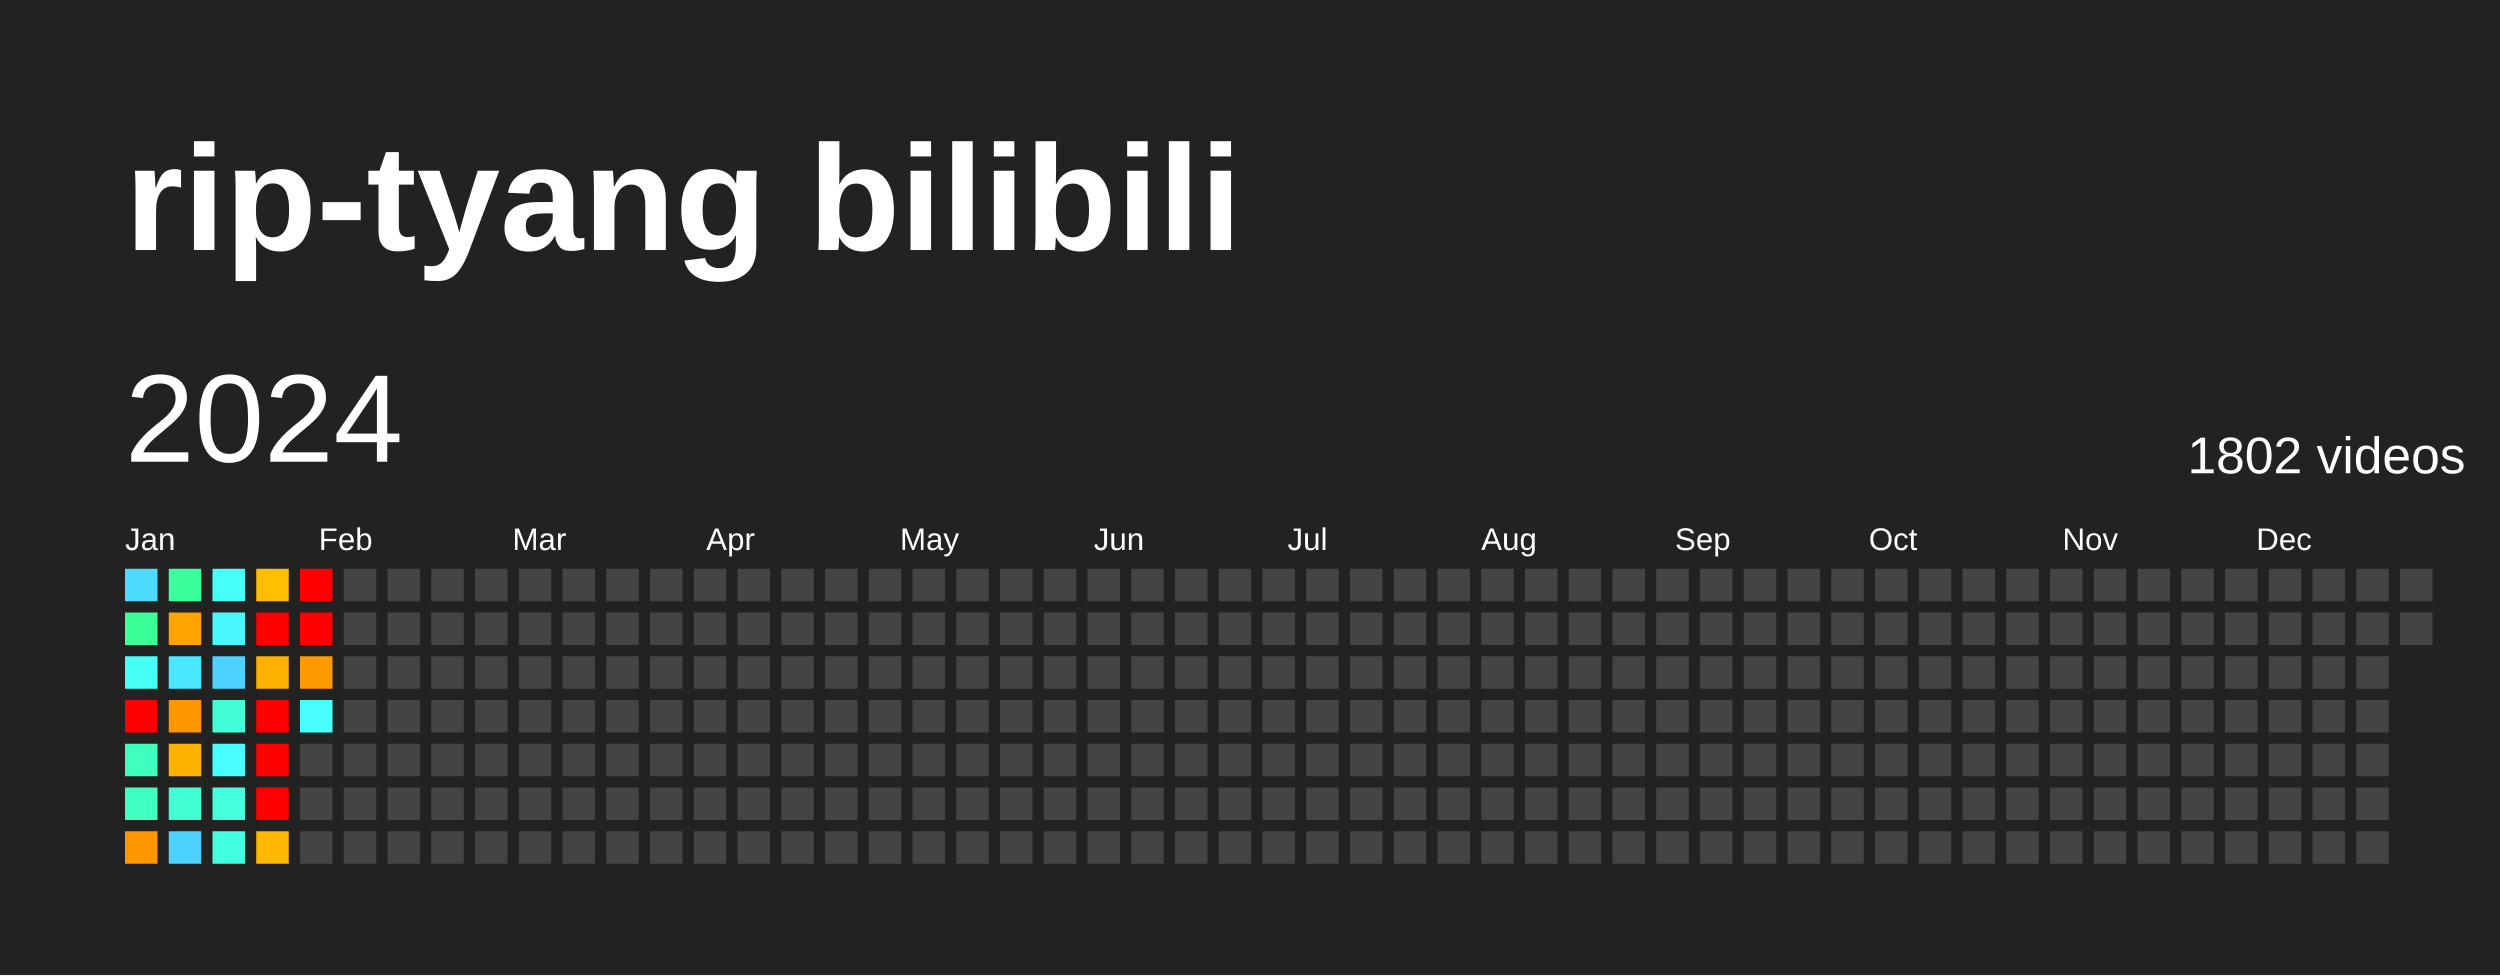
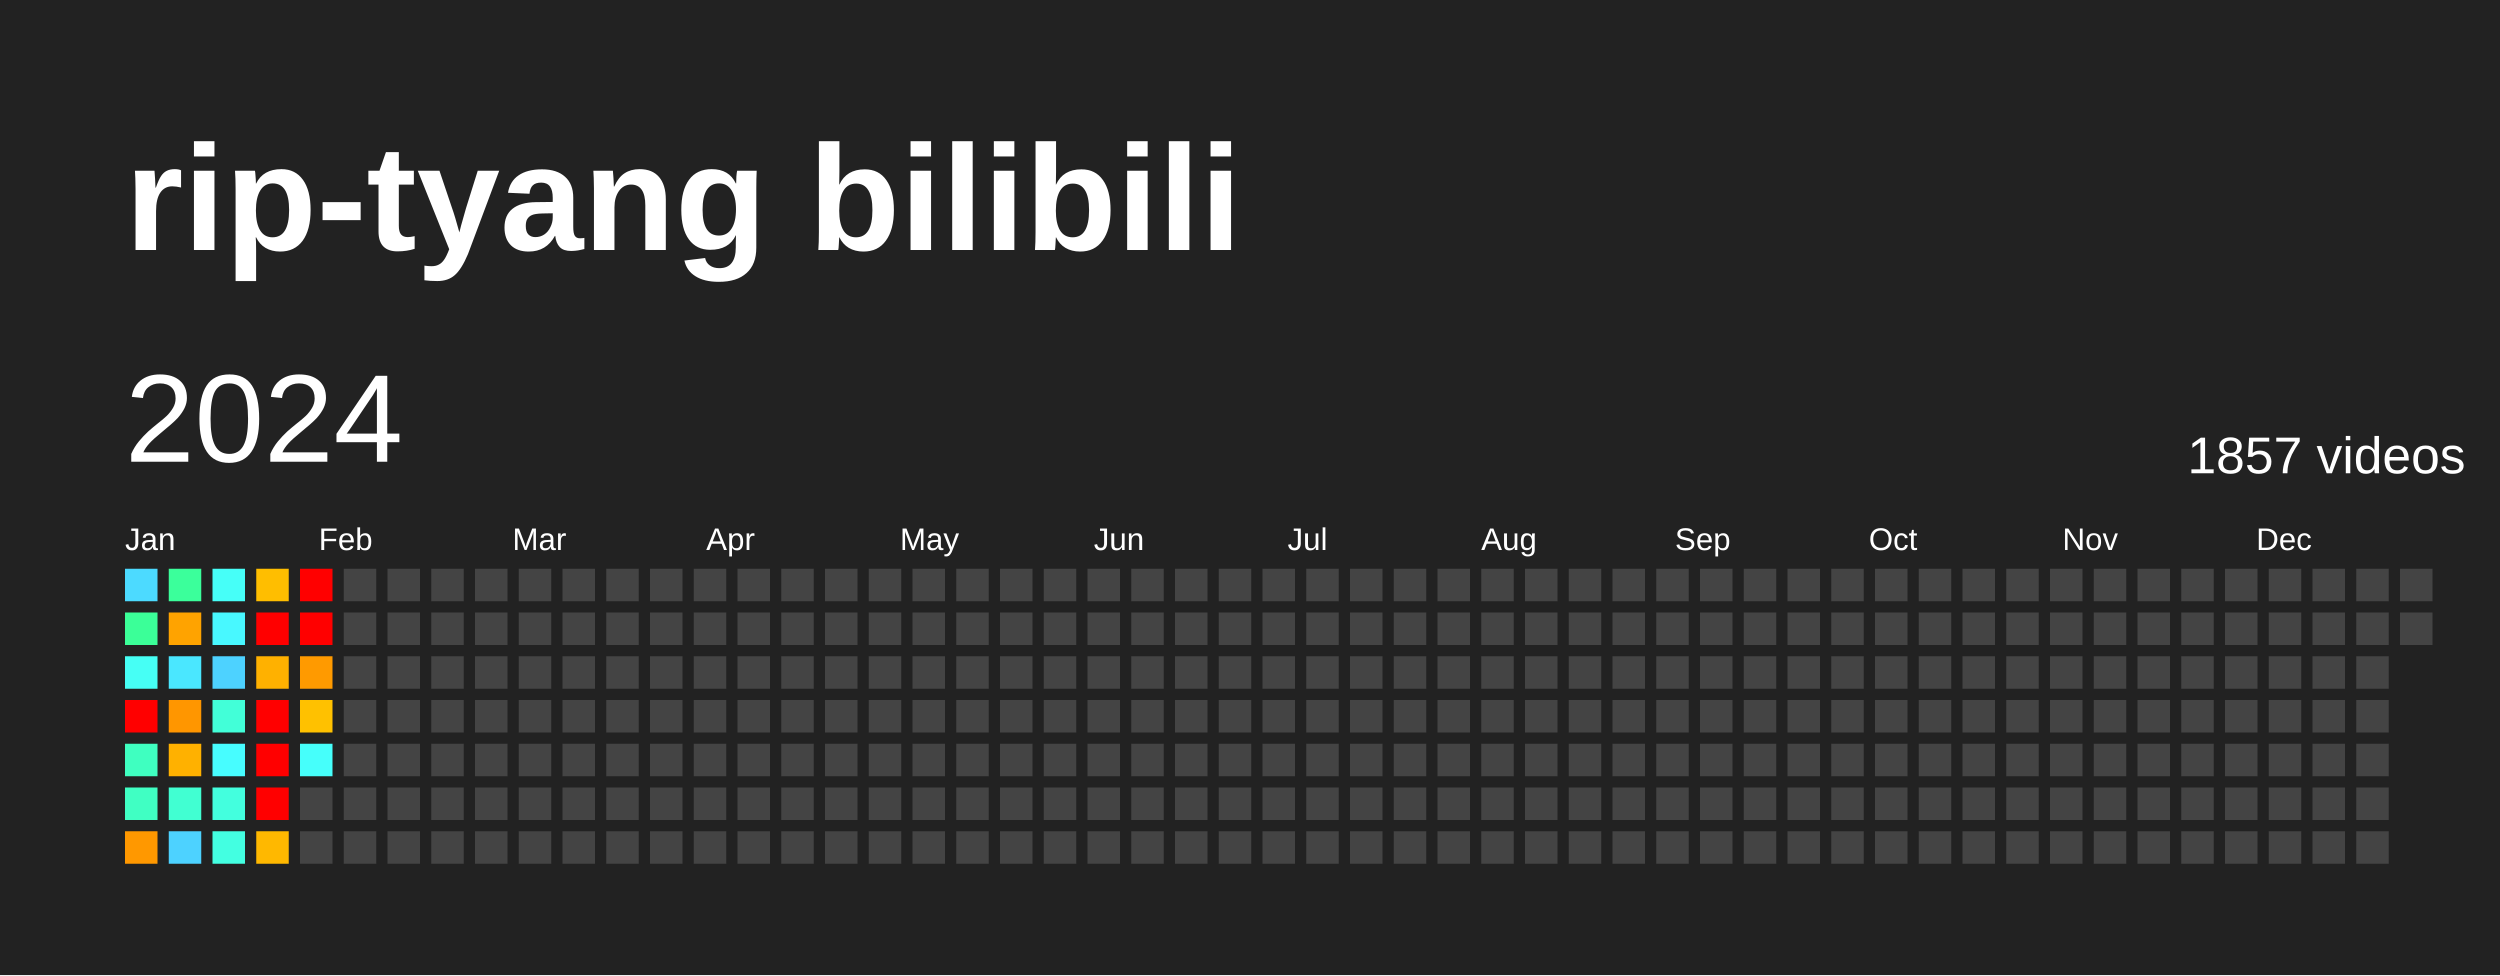
<svg xmlns="http://www.w3.org/2000/svg" baseProfile="full" height="78mm" version="1.1" viewBox="0,0,200,78" width="200mm">
  <defs />
  <rect fill="#222222" height="78" width="200" x="0" y="0" />
  <text fill="#FFFFFF" style="font-size:12px; font-family:Arial; font-weight:bold;" x="10" y="20">rip-tyang bilibili</text>
  <text dominant-baseline="hanging" fill="#FFFFFF" style="font-size:10.0px; font-family:Arial;" x="10" y="30">2024</text>
-   <text dominant-baseline="hanging" fill="#FFFFFF" style="font-size:4.125px; font-family:Arial;" x="175" y="35">1802 videos</text>
+   <text dominant-baseline="hanging" fill="#FFFFFF" style="font-size:4.125px; font-family:Arial;" x="175" y="35">1857 videos</text>
  <text fill="#FFFFFF" style="font-size:2.5px; font-family:Arial" x="10.0" y="44">Jan</text>
  <text fill="#FFFFFF" style="font-size:2.5px; font-family:Arial" x="25.5" y="44">Feb</text>
  <text fill="#FFFFFF" style="font-size:2.5px; font-family:Arial" x="41.0" y="44">Mar</text>
  <text fill="#FFFFFF" style="font-size:2.5px; font-family:Arial" x="56.5" y="44">Apr</text>
  <text fill="#FFFFFF" style="font-size:2.5px; font-family:Arial" x="72.0" y="44">May</text>
  <text fill="#FFFFFF" style="font-size:2.5px; font-family:Arial" x="87.5" y="44">Jun</text>
  <text fill="#FFFFFF" style="font-size:2.5px; font-family:Arial" x="103.0" y="44">Jul</text>
  <text fill="#FFFFFF" style="font-size:2.5px; font-family:Arial" x="118.5" y="44">Aug</text>
  <text fill="#FFFFFF" style="font-size:2.5px; font-family:Arial" x="134.0" y="44">Sep</text>
  <text fill="#FFFFFF" style="font-size:2.5px; font-family:Arial" x="149.5" y="44">Oct</text>
  <text fill="#FFFFFF" style="font-size:2.5px; font-family:Arial" x="165.0" y="44">Nov</text>
  <text fill="#FFFFFF" style="font-size:2.5px; font-family:Arial" x="180.5" y="44">Dec</text>
  <rect fill="#4cdaff" height="2.6" width="2.6" x="10.0" y="45.5" />
  <rect fill="#3bff98" height="2.6" width="2.6" x="10.0" y="49.0" />
  <rect fill="#46fff5" height="2.6" width="2.6" x="10.0" y="52.5" />
  <rect fill="red" height="2.6" width="2.6" x="10.0" y="56.0" />
  <rect fill="#3fffc0" height="2.6" width="2.6" x="10.0" y="59.5" />
  <rect fill="#40ffc3" height="2.6" width="2.6" x="10.0" y="63.0" />
  <rect fill="#ff9800" height="2.6" width="2.6" x="10.0" y="66.5" />
  <rect fill="#3bff9b" height="2.6" width="2.6" x="13.5" y="45.5" />
  <rect fill="#ffa300" height="2.6" width="2.6" x="13.5" y="49.0" />
  <rect fill="#4ae7ff" height="2.6" width="2.6" x="13.5" y="52.5" />
  <rect fill="#ff9600" height="2.6" width="2.6" x="13.5" y="56.0" />
  <rect fill="#ffb100" height="2.6" width="2.6" x="13.5" y="59.5" />
  <rect fill="#41ffd2" height="2.6" width="2.6" x="13.5" y="63.0" />
  <rect fill="#4dd2ff" height="2.6" width="2.6" x="13.5" y="66.5" />
  <rect fill="#46fff8" height="2.6" width="2.6" x="17.0" y="45.5" />
  <rect fill="#48f8ff" height="2.6" width="2.6" x="17.0" y="49.0" />
  <rect fill="#4dd2ff" height="2.6" width="2.6" x="17.0" y="52.5" />
  <rect fill="#42ffd8" height="2.6" width="2.6" x="17.0" y="56.0" />
  <rect fill="#47fdff" height="2.6" width="2.6" x="17.0" y="59.5" />
  <rect fill="#43ffde" height="2.6" width="2.6" x="17.0" y="63.0" />
  <rect fill="#43ffe1" height="2.6" width="2.6" x="17.0" y="66.5" />
  <rect fill="#ffbe00" height="2.6" width="2.6" x="20.5" y="45.5" />
  <rect fill="red" height="2.6" width="2.6" x="20.5" y="49.0" />
  <rect fill="#ffb100" height="2.6" width="2.6" x="20.5" y="52.5" />
  <rect fill="red" height="2.6" width="2.6" x="20.5" y="56.0" />
  <rect fill="red" height="2.6" width="2.6" x="20.5" y="59.5" />
  <rect fill="red" height="2.6" width="2.6" x="20.5" y="63.0" />
  <rect fill="#ffb800" height="2.6" width="2.6" x="20.5" y="66.5" />
  <rect fill="red" height="2.6" width="2.6" x="24.0" y="45.5" />
  <rect fill="red" height="2.6" width="2.6" x="24.0" y="49.0" />
  <rect fill="#ff9a00" height="2.6" width="2.6" x="24.0" y="52.5" />
-   <rect fill="#47fdff" height="2.6" width="2.6" x="24.0" y="56.0" />
-   <rect fill="#444444" height="2.6" width="2.6" x="24.0" y="59.5" />
+   <rect fill="#ffc100" height="2.6" width="2.6" x="24.0" y="56.0" />
+   <rect fill="#46fffb" height="2.6" width="2.6" x="24.0" y="59.5" />
  <rect fill="#444444" height="2.6" width="2.6" x="24.0" y="63.0" />
  <rect fill="#444444" height="2.6" width="2.6" x="24.0" y="66.5" />
  <rect fill="#444444" height="2.6" width="2.6" x="27.5" y="45.5" />
  <rect fill="#444444" height="2.6" width="2.6" x="27.5" y="49.0" />
  <rect fill="#444444" height="2.6" width="2.6" x="27.5" y="52.5" />
  <rect fill="#444444" height="2.6" width="2.6" x="27.5" y="56.0" />
  <rect fill="#444444" height="2.6" width="2.6" x="27.5" y="59.5" />
  <rect fill="#444444" height="2.6" width="2.6" x="27.5" y="63.0" />
  <rect fill="#444444" height="2.6" width="2.6" x="27.5" y="66.5" />
  <rect fill="#444444" height="2.6" width="2.6" x="31.0" y="45.5" />
  <rect fill="#444444" height="2.6" width="2.6" x="31.0" y="49.0" />
  <rect fill="#444444" height="2.6" width="2.6" x="31.0" y="52.5" />
  <rect fill="#444444" height="2.6" width="2.6" x="31.0" y="56.0" />
  <rect fill="#444444" height="2.6" width="2.6" x="31.0" y="59.5" />
  <rect fill="#444444" height="2.6" width="2.6" x="31.0" y="63.0" />
  <rect fill="#444444" height="2.6" width="2.6" x="31.0" y="66.5" />
  <rect fill="#444444" height="2.6" width="2.6" x="34.5" y="45.5" />
  <rect fill="#444444" height="2.6" width="2.6" x="34.5" y="49.0" />
  <rect fill="#444444" height="2.6" width="2.6" x="34.5" y="52.5" />
  <rect fill="#444444" height="2.6" width="2.6" x="34.5" y="56.0" />
  <rect fill="#444444" height="2.6" width="2.6" x="34.5" y="59.5" />
  <rect fill="#444444" height="2.6" width="2.6" x="34.5" y="63.0" />
  <rect fill="#444444" height="2.6" width="2.6" x="34.5" y="66.5" />
  <rect fill="#444444" height="2.6" width="2.6" x="38.0" y="45.5" />
  <rect fill="#444444" height="2.6" width="2.6" x="38.0" y="49.0" />
  <rect fill="#444444" height="2.6" width="2.6" x="38.0" y="52.5" />
  <rect fill="#444444" height="2.6" width="2.6" x="38.0" y="56.0" />
  <rect fill="#444444" height="2.6" width="2.6" x="38.0" y="59.5" />
  <rect fill="#444444" height="2.6" width="2.6" x="38.0" y="63.0" />
  <rect fill="#444444" height="2.6" width="2.6" x="38.0" y="66.5" />
  <rect fill="#444444" height="2.6" width="2.6" x="41.5" y="45.5" />
  <rect fill="#444444" height="2.6" width="2.6" x="41.5" y="49.0" />
  <rect fill="#444444" height="2.6" width="2.6" x="41.5" y="52.5" />
  <rect fill="#444444" height="2.6" width="2.6" x="41.5" y="56.0" />
  <rect fill="#444444" height="2.6" width="2.6" x="41.5" y="59.5" />
  <rect fill="#444444" height="2.6" width="2.6" x="41.5" y="63.0" />
  <rect fill="#444444" height="2.6" width="2.6" x="41.5" y="66.5" />
  <rect fill="#444444" height="2.6" width="2.6" x="45.0" y="45.5" />
  <rect fill="#444444" height="2.6" width="2.6" x="45.0" y="49.0" />
  <rect fill="#444444" height="2.6" width="2.6" x="45.0" y="52.5" />
  <rect fill="#444444" height="2.6" width="2.6" x="45.0" y="56.0" />
  <rect fill="#444444" height="2.6" width="2.6" x="45.0" y="59.5" />
  <rect fill="#444444" height="2.6" width="2.6" x="45.0" y="63.0" />
  <rect fill="#444444" height="2.6" width="2.6" x="45.0" y="66.5" />
  <rect fill="#444444" height="2.6" width="2.6" x="48.5" y="45.5" />
  <rect fill="#444444" height="2.6" width="2.6" x="48.5" y="49.0" />
  <rect fill="#444444" height="2.6" width="2.6" x="48.5" y="52.5" />
  <rect fill="#444444" height="2.6" width="2.6" x="48.5" y="56.0" />
  <rect fill="#444444" height="2.6" width="2.6" x="48.5" y="59.5" />
  <rect fill="#444444" height="2.6" width="2.6" x="48.5" y="63.0" />
  <rect fill="#444444" height="2.6" width="2.6" x="48.5" y="66.5" />
  <rect fill="#444444" height="2.6" width="2.6" x="52.0" y="45.5" />
  <rect fill="#444444" height="2.6" width="2.6" x="52.0" y="49.0" />
  <rect fill="#444444" height="2.6" width="2.6" x="52.0" y="52.5" />
  <rect fill="#444444" height="2.6" width="2.6" x="52.0" y="56.0" />
  <rect fill="#444444" height="2.6" width="2.6" x="52.0" y="59.5" />
  <rect fill="#444444" height="2.6" width="2.6" x="52.0" y="63.0" />
  <rect fill="#444444" height="2.6" width="2.6" x="52.0" y="66.5" />
  <rect fill="#444444" height="2.6" width="2.6" x="55.5" y="45.5" />
  <rect fill="#444444" height="2.6" width="2.6" x="55.5" y="49.0" />
  <rect fill="#444444" height="2.6" width="2.6" x="55.5" y="52.5" />
  <rect fill="#444444" height="2.6" width="2.6" x="55.5" y="56.0" />
  <rect fill="#444444" height="2.6" width="2.6" x="55.5" y="59.5" />
  <rect fill="#444444" height="2.6" width="2.6" x="55.5" y="63.0" />
  <rect fill="#444444" height="2.6" width="2.6" x="55.5" y="66.5" />
  <rect fill="#444444" height="2.6" width="2.6" x="59.0" y="45.5" />
  <rect fill="#444444" height="2.6" width="2.6" x="59.0" y="49.0" />
  <rect fill="#444444" height="2.6" width="2.6" x="59.0" y="52.5" />
  <rect fill="#444444" height="2.6" width="2.6" x="59.0" y="56.0" />
  <rect fill="#444444" height="2.6" width="2.6" x="59.0" y="59.5" />
  <rect fill="#444444" height="2.6" width="2.6" x="59.0" y="63.0" />
  <rect fill="#444444" height="2.6" width="2.6" x="59.0" y="66.5" />
  <rect fill="#444444" height="2.6" width="2.6" x="62.5" y="45.5" />
  <rect fill="#444444" height="2.6" width="2.6" x="62.5" y="49.0" />
  <rect fill="#444444" height="2.6" width="2.6" x="62.5" y="52.5" />
  <rect fill="#444444" height="2.6" width="2.6" x="62.5" y="56.0" />
  <rect fill="#444444" height="2.6" width="2.6" x="62.5" y="59.5" />
  <rect fill="#444444" height="2.6" width="2.6" x="62.5" y="63.0" />
  <rect fill="#444444" height="2.6" width="2.6" x="62.5" y="66.5" />
  <rect fill="#444444" height="2.6" width="2.6" x="66.0" y="45.5" />
  <rect fill="#444444" height="2.6" width="2.6" x="66.0" y="49.0" />
  <rect fill="#444444" height="2.6" width="2.6" x="66.0" y="52.5" />
  <rect fill="#444444" height="2.6" width="2.6" x="66.0" y="56.0" />
  <rect fill="#444444" height="2.6" width="2.6" x="66.0" y="59.5" />
  <rect fill="#444444" height="2.6" width="2.6" x="66.0" y="63.0" />
  <rect fill="#444444" height="2.6" width="2.6" x="66.0" y="66.5" />
  <rect fill="#444444" height="2.6" width="2.6" x="69.5" y="45.5" />
  <rect fill="#444444" height="2.6" width="2.6" x="69.5" y="49.0" />
  <rect fill="#444444" height="2.6" width="2.6" x="69.5" y="52.5" />
  <rect fill="#444444" height="2.6" width="2.6" x="69.5" y="56.0" />
  <rect fill="#444444" height="2.6" width="2.6" x="69.5" y="59.5" />
  <rect fill="#444444" height="2.6" width="2.6" x="69.5" y="63.0" />
  <rect fill="#444444" height="2.6" width="2.6" x="69.5" y="66.5" />
  <rect fill="#444444" height="2.6" width="2.6" x="73.0" y="45.5" />
  <rect fill="#444444" height="2.6" width="2.6" x="73.0" y="49.0" />
  <rect fill="#444444" height="2.6" width="2.6" x="73.0" y="52.5" />
  <rect fill="#444444" height="2.6" width="2.6" x="73.0" y="56.0" />
  <rect fill="#444444" height="2.6" width="2.6" x="73.0" y="59.5" />
  <rect fill="#444444" height="2.6" width="2.6" x="73.0" y="63.0" />
  <rect fill="#444444" height="2.6" width="2.6" x="73.0" y="66.5" />
  <rect fill="#444444" height="2.6" width="2.6" x="76.5" y="45.5" />
  <rect fill="#444444" height="2.6" width="2.6" x="76.5" y="49.0" />
  <rect fill="#444444" height="2.6" width="2.6" x="76.5" y="52.5" />
  <rect fill="#444444" height="2.6" width="2.6" x="76.5" y="56.0" />
  <rect fill="#444444" height="2.6" width="2.6" x="76.5" y="59.5" />
  <rect fill="#444444" height="2.6" width="2.6" x="76.5" y="63.0" />
  <rect fill="#444444" height="2.6" width="2.6" x="76.5" y="66.5" />
  <rect fill="#444444" height="2.6" width="2.6" x="80.0" y="45.5" />
  <rect fill="#444444" height="2.6" width="2.6" x="80.0" y="49.0" />
  <rect fill="#444444" height="2.6" width="2.6" x="80.0" y="52.5" />
  <rect fill="#444444" height="2.6" width="2.6" x="80.0" y="56.0" />
  <rect fill="#444444" height="2.6" width="2.6" x="80.0" y="59.5" />
  <rect fill="#444444" height="2.6" width="2.6" x="80.0" y="63.0" />
  <rect fill="#444444" height="2.6" width="2.6" x="80.0" y="66.5" />
  <rect fill="#444444" height="2.6" width="2.6" x="83.5" y="45.5" />
  <rect fill="#444444" height="2.6" width="2.6" x="83.5" y="49.0" />
  <rect fill="#444444" height="2.6" width="2.6" x="83.5" y="52.5" />
  <rect fill="#444444" height="2.6" width="2.6" x="83.5" y="56.0" />
  <rect fill="#444444" height="2.6" width="2.6" x="83.5" y="59.5" />
  <rect fill="#444444" height="2.6" width="2.6" x="83.5" y="63.0" />
  <rect fill="#444444" height="2.6" width="2.6" x="83.5" y="66.5" />
  <rect fill="#444444" height="2.6" width="2.6" x="87.0" y="45.5" />
  <rect fill="#444444" height="2.6" width="2.6" x="87.0" y="49.0" />
  <rect fill="#444444" height="2.6" width="2.6" x="87.0" y="52.5" />
  <rect fill="#444444" height="2.6" width="2.6" x="87.0" y="56.0" />
  <rect fill="#444444" height="2.6" width="2.6" x="87.0" y="59.5" />
  <rect fill="#444444" height="2.6" width="2.6" x="87.0" y="63.0" />
  <rect fill="#444444" height="2.6" width="2.6" x="87.0" y="66.5" />
  <rect fill="#444444" height="2.6" width="2.6" x="90.5" y="45.5" />
  <rect fill="#444444" height="2.6" width="2.6" x="90.5" y="49.0" />
  <rect fill="#444444" height="2.6" width="2.6" x="90.5" y="52.5" />
  <rect fill="#444444" height="2.6" width="2.6" x="90.5" y="56.0" />
  <rect fill="#444444" height="2.6" width="2.6" x="90.5" y="59.5" />
  <rect fill="#444444" height="2.6" width="2.6" x="90.5" y="63.0" />
  <rect fill="#444444" height="2.6" width="2.6" x="90.5" y="66.5" />
  <rect fill="#444444" height="2.6" width="2.6" x="94.0" y="45.5" />
  <rect fill="#444444" height="2.6" width="2.6" x="94.0" y="49.0" />
  <rect fill="#444444" height="2.6" width="2.6" x="94.0" y="52.5" />
  <rect fill="#444444" height="2.6" width="2.6" x="94.0" y="56.0" />
  <rect fill="#444444" height="2.6" width="2.6" x="94.0" y="59.5" />
  <rect fill="#444444" height="2.6" width="2.6" x="94.0" y="63.0" />
  <rect fill="#444444" height="2.6" width="2.6" x="94.0" y="66.5" />
  <rect fill="#444444" height="2.6" width="2.6" x="97.5" y="45.5" />
  <rect fill="#444444" height="2.6" width="2.6" x="97.5" y="49.0" />
  <rect fill="#444444" height="2.6" width="2.6" x="97.5" y="52.5" />
  <rect fill="#444444" height="2.6" width="2.6" x="97.5" y="56.0" />
  <rect fill="#444444" height="2.6" width="2.6" x="97.5" y="59.5" />
  <rect fill="#444444" height="2.6" width="2.6" x="97.5" y="63.0" />
  <rect fill="#444444" height="2.6" width="2.6" x="97.5" y="66.5" />
  <rect fill="#444444" height="2.6" width="2.6" x="101.0" y="45.5" />
  <rect fill="#444444" height="2.6" width="2.6" x="101.0" y="49.0" />
  <rect fill="#444444" height="2.6" width="2.6" x="101.0" y="52.5" />
  <rect fill="#444444" height="2.6" width="2.6" x="101.0" y="56.0" />
  <rect fill="#444444" height="2.6" width="2.6" x="101.0" y="59.5" />
  <rect fill="#444444" height="2.6" width="2.6" x="101.0" y="63.0" />
  <rect fill="#444444" height="2.6" width="2.6" x="101.0" y="66.5" />
  <rect fill="#444444" height="2.6" width="2.6" x="104.5" y="45.5" />
  <rect fill="#444444" height="2.6" width="2.6" x="104.5" y="49.0" />
  <rect fill="#444444" height="2.6" width="2.6" x="104.5" y="52.5" />
  <rect fill="#444444" height="2.6" width="2.6" x="104.5" y="56.0" />
  <rect fill="#444444" height="2.6" width="2.6" x="104.5" y="59.5" />
  <rect fill="#444444" height="2.6" width="2.6" x="104.5" y="63.0" />
  <rect fill="#444444" height="2.6" width="2.6" x="104.5" y="66.5" />
  <rect fill="#444444" height="2.6" width="2.6" x="108.0" y="45.5" />
  <rect fill="#444444" height="2.6" width="2.6" x="108.0" y="49.0" />
  <rect fill="#444444" height="2.6" width="2.6" x="108.0" y="52.5" />
  <rect fill="#444444" height="2.6" width="2.6" x="108.0" y="56.0" />
  <rect fill="#444444" height="2.6" width="2.6" x="108.0" y="59.5" />
  <rect fill="#444444" height="2.6" width="2.6" x="108.0" y="63.0" />
  <rect fill="#444444" height="2.6" width="2.6" x="108.0" y="66.5" />
  <rect fill="#444444" height="2.6" width="2.6" x="111.5" y="45.5" />
  <rect fill="#444444" height="2.6" width="2.6" x="111.5" y="49.0" />
  <rect fill="#444444" height="2.6" width="2.6" x="111.5" y="52.5" />
  <rect fill="#444444" height="2.6" width="2.6" x="111.5" y="56.0" />
  <rect fill="#444444" height="2.6" width="2.6" x="111.5" y="59.5" />
  <rect fill="#444444" height="2.6" width="2.6" x="111.5" y="63.0" />
  <rect fill="#444444" height="2.6" width="2.6" x="111.5" y="66.5" />
  <rect fill="#444444" height="2.6" width="2.6" x="115.0" y="45.5" />
  <rect fill="#444444" height="2.6" width="2.6" x="115.0" y="49.0" />
  <rect fill="#444444" height="2.6" width="2.6" x="115.0" y="52.5" />
  <rect fill="#444444" height="2.6" width="2.6" x="115.0" y="56.0" />
  <rect fill="#444444" height="2.6" width="2.6" x="115.0" y="59.5" />
  <rect fill="#444444" height="2.6" width="2.6" x="115.0" y="63.0" />
  <rect fill="#444444" height="2.6" width="2.6" x="115.0" y="66.5" />
  <rect fill="#444444" height="2.6" width="2.6" x="118.5" y="45.5" />
  <rect fill="#444444" height="2.6" width="2.6" x="118.5" y="49.0" />
  <rect fill="#444444" height="2.6" width="2.6" x="118.5" y="52.5" />
  <rect fill="#444444" height="2.6" width="2.6" x="118.5" y="56.0" />
  <rect fill="#444444" height="2.6" width="2.6" x="118.5" y="59.5" />
  <rect fill="#444444" height="2.6" width="2.6" x="118.5" y="63.0" />
  <rect fill="#444444" height="2.6" width="2.6" x="118.5" y="66.5" />
  <rect fill="#444444" height="2.6" width="2.6" x="122.0" y="45.5" />
  <rect fill="#444444" height="2.6" width="2.6" x="122.0" y="49.0" />
  <rect fill="#444444" height="2.6" width="2.6" x="122.0" y="52.5" />
  <rect fill="#444444" height="2.6" width="2.6" x="122.0" y="56.0" />
  <rect fill="#444444" height="2.6" width="2.6" x="122.0" y="59.5" />
  <rect fill="#444444" height="2.6" width="2.6" x="122.0" y="63.0" />
  <rect fill="#444444" height="2.6" width="2.6" x="122.0" y="66.5" />
  <rect fill="#444444" height="2.6" width="2.6" x="125.5" y="45.5" />
  <rect fill="#444444" height="2.6" width="2.6" x="125.5" y="49.0" />
  <rect fill="#444444" height="2.6" width="2.6" x="125.5" y="52.5" />
  <rect fill="#444444" height="2.6" width="2.6" x="125.5" y="56.0" />
  <rect fill="#444444" height="2.6" width="2.6" x="125.5" y="59.5" />
  <rect fill="#444444" height="2.6" width="2.6" x="125.5" y="63.0" />
  <rect fill="#444444" height="2.6" width="2.6" x="125.5" y="66.5" />
  <rect fill="#444444" height="2.6" width="2.6" x="129.0" y="45.5" />
  <rect fill="#444444" height="2.6" width="2.6" x="129.0" y="49.0" />
  <rect fill="#444444" height="2.6" width="2.6" x="129.0" y="52.5" />
  <rect fill="#444444" height="2.6" width="2.6" x="129.0" y="56.0" />
  <rect fill="#444444" height="2.6" width="2.6" x="129.0" y="59.5" />
  <rect fill="#444444" height="2.6" width="2.6" x="129.0" y="63.0" />
  <rect fill="#444444" height="2.6" width="2.6" x="129.0" y="66.5" />
  <rect fill="#444444" height="2.6" width="2.6" x="132.5" y="45.5" />
  <rect fill="#444444" height="2.6" width="2.6" x="132.5" y="49.0" />
  <rect fill="#444444" height="2.6" width="2.6" x="132.5" y="52.5" />
  <rect fill="#444444" height="2.6" width="2.6" x="132.5" y="56.0" />
  <rect fill="#444444" height="2.6" width="2.6" x="132.5" y="59.5" />
  <rect fill="#444444" height="2.6" width="2.6" x="132.5" y="63.0" />
  <rect fill="#444444" height="2.6" width="2.6" x="132.5" y="66.5" />
  <rect fill="#444444" height="2.6" width="2.6" x="136.0" y="45.5" />
  <rect fill="#444444" height="2.6" width="2.6" x="136.0" y="49.0" />
  <rect fill="#444444" height="2.6" width="2.6" x="136.0" y="52.5" />
  <rect fill="#444444" height="2.6" width="2.6" x="136.0" y="56.0" />
  <rect fill="#444444" height="2.6" width="2.6" x="136.0" y="59.5" />
  <rect fill="#444444" height="2.6" width="2.6" x="136.0" y="63.0" />
  <rect fill="#444444" height="2.6" width="2.6" x="136.0" y="66.5" />
  <rect fill="#444444" height="2.6" width="2.6" x="139.5" y="45.5" />
  <rect fill="#444444" height="2.6" width="2.6" x="139.5" y="49.0" />
  <rect fill="#444444" height="2.6" width="2.6" x="139.5" y="52.5" />
  <rect fill="#444444" height="2.6" width="2.6" x="139.5" y="56.0" />
  <rect fill="#444444" height="2.6" width="2.6" x="139.5" y="59.5" />
  <rect fill="#444444" height="2.6" width="2.6" x="139.5" y="63.0" />
  <rect fill="#444444" height="2.6" width="2.6" x="139.5" y="66.5" />
  <rect fill="#444444" height="2.6" width="2.6" x="143.0" y="45.5" />
  <rect fill="#444444" height="2.6" width="2.6" x="143.0" y="49.0" />
  <rect fill="#444444" height="2.6" width="2.6" x="143.0" y="52.5" />
  <rect fill="#444444" height="2.6" width="2.6" x="143.0" y="56.0" />
  <rect fill="#444444" height="2.6" width="2.6" x="143.0" y="59.5" />
  <rect fill="#444444" height="2.6" width="2.6" x="143.0" y="63.0" />
  <rect fill="#444444" height="2.6" width="2.6" x="143.0" y="66.5" />
  <rect fill="#444444" height="2.6" width="2.6" x="146.5" y="45.5" />
  <rect fill="#444444" height="2.6" width="2.6" x="146.5" y="49.0" />
  <rect fill="#444444" height="2.6" width="2.6" x="146.5" y="52.5" />
  <rect fill="#444444" height="2.6" width="2.6" x="146.5" y="56.0" />
  <rect fill="#444444" height="2.6" width="2.6" x="146.5" y="59.5" />
  <rect fill="#444444" height="2.6" width="2.6" x="146.5" y="63.0" />
  <rect fill="#444444" height="2.6" width="2.6" x="146.5" y="66.5" />
  <rect fill="#444444" height="2.6" width="2.6" x="150.0" y="45.5" />
  <rect fill="#444444" height="2.6" width="2.6" x="150.0" y="49.0" />
  <rect fill="#444444" height="2.6" width="2.6" x="150.0" y="52.5" />
  <rect fill="#444444" height="2.6" width="2.6" x="150.0" y="56.0" />
  <rect fill="#444444" height="2.6" width="2.6" x="150.0" y="59.5" />
  <rect fill="#444444" height="2.6" width="2.6" x="150.0" y="63.0" />
  <rect fill="#444444" height="2.6" width="2.6" x="150.0" y="66.5" />
  <rect fill="#444444" height="2.6" width="2.6" x="153.5" y="45.5" />
  <rect fill="#444444" height="2.6" width="2.6" x="153.5" y="49.0" />
  <rect fill="#444444" height="2.6" width="2.6" x="153.5" y="52.5" />
  <rect fill="#444444" height="2.6" width="2.6" x="153.5" y="56.0" />
  <rect fill="#444444" height="2.6" width="2.6" x="153.5" y="59.5" />
  <rect fill="#444444" height="2.6" width="2.6" x="153.5" y="63.0" />
  <rect fill="#444444" height="2.6" width="2.6" x="153.5" y="66.5" />
  <rect fill="#444444" height="2.6" width="2.6" x="157.0" y="45.5" />
  <rect fill="#444444" height="2.6" width="2.6" x="157.0" y="49.0" />
  <rect fill="#444444" height="2.6" width="2.6" x="157.0" y="52.5" />
  <rect fill="#444444" height="2.6" width="2.6" x="157.0" y="56.0" />
  <rect fill="#444444" height="2.6" width="2.6" x="157.0" y="59.5" />
  <rect fill="#444444" height="2.6" width="2.6" x="157.0" y="63.0" />
  <rect fill="#444444" height="2.6" width="2.6" x="157.0" y="66.5" />
  <rect fill="#444444" height="2.6" width="2.6" x="160.5" y="45.5" />
  <rect fill="#444444" height="2.6" width="2.6" x="160.5" y="49.0" />
  <rect fill="#444444" height="2.6" width="2.6" x="160.5" y="52.5" />
  <rect fill="#444444" height="2.6" width="2.6" x="160.5" y="56.0" />
  <rect fill="#444444" height="2.6" width="2.6" x="160.5" y="59.5" />
  <rect fill="#444444" height="2.6" width="2.6" x="160.5" y="63.0" />
  <rect fill="#444444" height="2.6" width="2.6" x="160.5" y="66.5" />
  <rect fill="#444444" height="2.6" width="2.6" x="164.0" y="45.5" />
  <rect fill="#444444" height="2.6" width="2.6" x="164.0" y="49.0" />
  <rect fill="#444444" height="2.6" width="2.6" x="164.0" y="52.5" />
  <rect fill="#444444" height="2.6" width="2.6" x="164.0" y="56.0" />
  <rect fill="#444444" height="2.6" width="2.6" x="164.0" y="59.5" />
  <rect fill="#444444" height="2.6" width="2.6" x="164.0" y="63.0" />
  <rect fill="#444444" height="2.6" width="2.6" x="164.0" y="66.5" />
  <rect fill="#444444" height="2.6" width="2.6" x="167.5" y="45.5" />
  <rect fill="#444444" height="2.6" width="2.6" x="167.5" y="49.0" />
  <rect fill="#444444" height="2.6" width="2.6" x="167.5" y="52.5" />
  <rect fill="#444444" height="2.6" width="2.6" x="167.5" y="56.0" />
  <rect fill="#444444" height="2.6" width="2.6" x="167.5" y="59.5" />
  <rect fill="#444444" height="2.6" width="2.6" x="167.5" y="63.0" />
  <rect fill="#444444" height="2.6" width="2.6" x="167.5" y="66.5" />
  <rect fill="#444444" height="2.6" width="2.6" x="171.0" y="45.5" />
  <rect fill="#444444" height="2.6" width="2.6" x="171.0" y="49.0" />
  <rect fill="#444444" height="2.6" width="2.6" x="171.0" y="52.5" />
  <rect fill="#444444" height="2.6" width="2.6" x="171.0" y="56.0" />
  <rect fill="#444444" height="2.6" width="2.6" x="171.0" y="59.5" />
  <rect fill="#444444" height="2.6" width="2.6" x="171.0" y="63.0" />
  <rect fill="#444444" height="2.6" width="2.6" x="171.0" y="66.5" />
  <rect fill="#444444" height="2.6" width="2.6" x="174.5" y="45.5" />
  <rect fill="#444444" height="2.6" width="2.6" x="174.5" y="49.0" />
  <rect fill="#444444" height="2.6" width="2.6" x="174.5" y="52.5" />
  <rect fill="#444444" height="2.6" width="2.6" x="174.5" y="56.0" />
  <rect fill="#444444" height="2.6" width="2.6" x="174.5" y="59.5" />
  <rect fill="#444444" height="2.6" width="2.6" x="174.5" y="63.0" />
  <rect fill="#444444" height="2.6" width="2.6" x="174.5" y="66.5" />
  <rect fill="#444444" height="2.6" width="2.6" x="178.0" y="45.5" />
  <rect fill="#444444" height="2.6" width="2.6" x="178.0" y="49.0" />
  <rect fill="#444444" height="2.6" width="2.6" x="178.0" y="52.5" />
  <rect fill="#444444" height="2.6" width="2.6" x="178.0" y="56.0" />
  <rect fill="#444444" height="2.6" width="2.6" x="178.0" y="59.5" />
  <rect fill="#444444" height="2.6" width="2.6" x="178.0" y="63.0" />
  <rect fill="#444444" height="2.6" width="2.6" x="178.0" y="66.5" />
  <rect fill="#444444" height="2.6" width="2.6" x="181.5" y="45.5" />
  <rect fill="#444444" height="2.6" width="2.6" x="181.5" y="49.0" />
  <rect fill="#444444" height="2.6" width="2.6" x="181.5" y="52.5" />
  <rect fill="#444444" height="2.6" width="2.6" x="181.5" y="56.0" />
  <rect fill="#444444" height="2.6" width="2.6" x="181.5" y="59.5" />
  <rect fill="#444444" height="2.6" width="2.6" x="181.5" y="63.0" />
  <rect fill="#444444" height="2.6" width="2.6" x="181.5" y="66.5" />
  <rect fill="#444444" height="2.6" width="2.6" x="185.0" y="45.5" />
  <rect fill="#444444" height="2.6" width="2.6" x="185.0" y="49.0" />
  <rect fill="#444444" height="2.6" width="2.6" x="185.0" y="52.5" />
  <rect fill="#444444" height="2.6" width="2.6" x="185.0" y="56.0" />
  <rect fill="#444444" height="2.6" width="2.6" x="185.0" y="59.5" />
  <rect fill="#444444" height="2.6" width="2.6" x="185.0" y="63.0" />
  <rect fill="#444444" height="2.6" width="2.6" x="185.0" y="66.5" />
  <rect fill="#444444" height="2.6" width="2.6" x="188.5" y="45.5" />
  <rect fill="#444444" height="2.6" width="2.6" x="188.5" y="49.0" />
  <rect fill="#444444" height="2.6" width="2.6" x="188.5" y="52.5" />
  <rect fill="#444444" height="2.6" width="2.6" x="188.5" y="56.0" />
  <rect fill="#444444" height="2.6" width="2.6" x="188.5" y="59.5" />
  <rect fill="#444444" height="2.6" width="2.6" x="188.5" y="63.0" />
  <rect fill="#444444" height="2.6" width="2.6" x="188.5" y="66.5" />
  <rect fill="#444444" height="2.6" width="2.6" x="192.0" y="45.5" />
  <rect fill="#444444" height="2.6" width="2.6" x="192.0" y="49.0" />
</svg>
